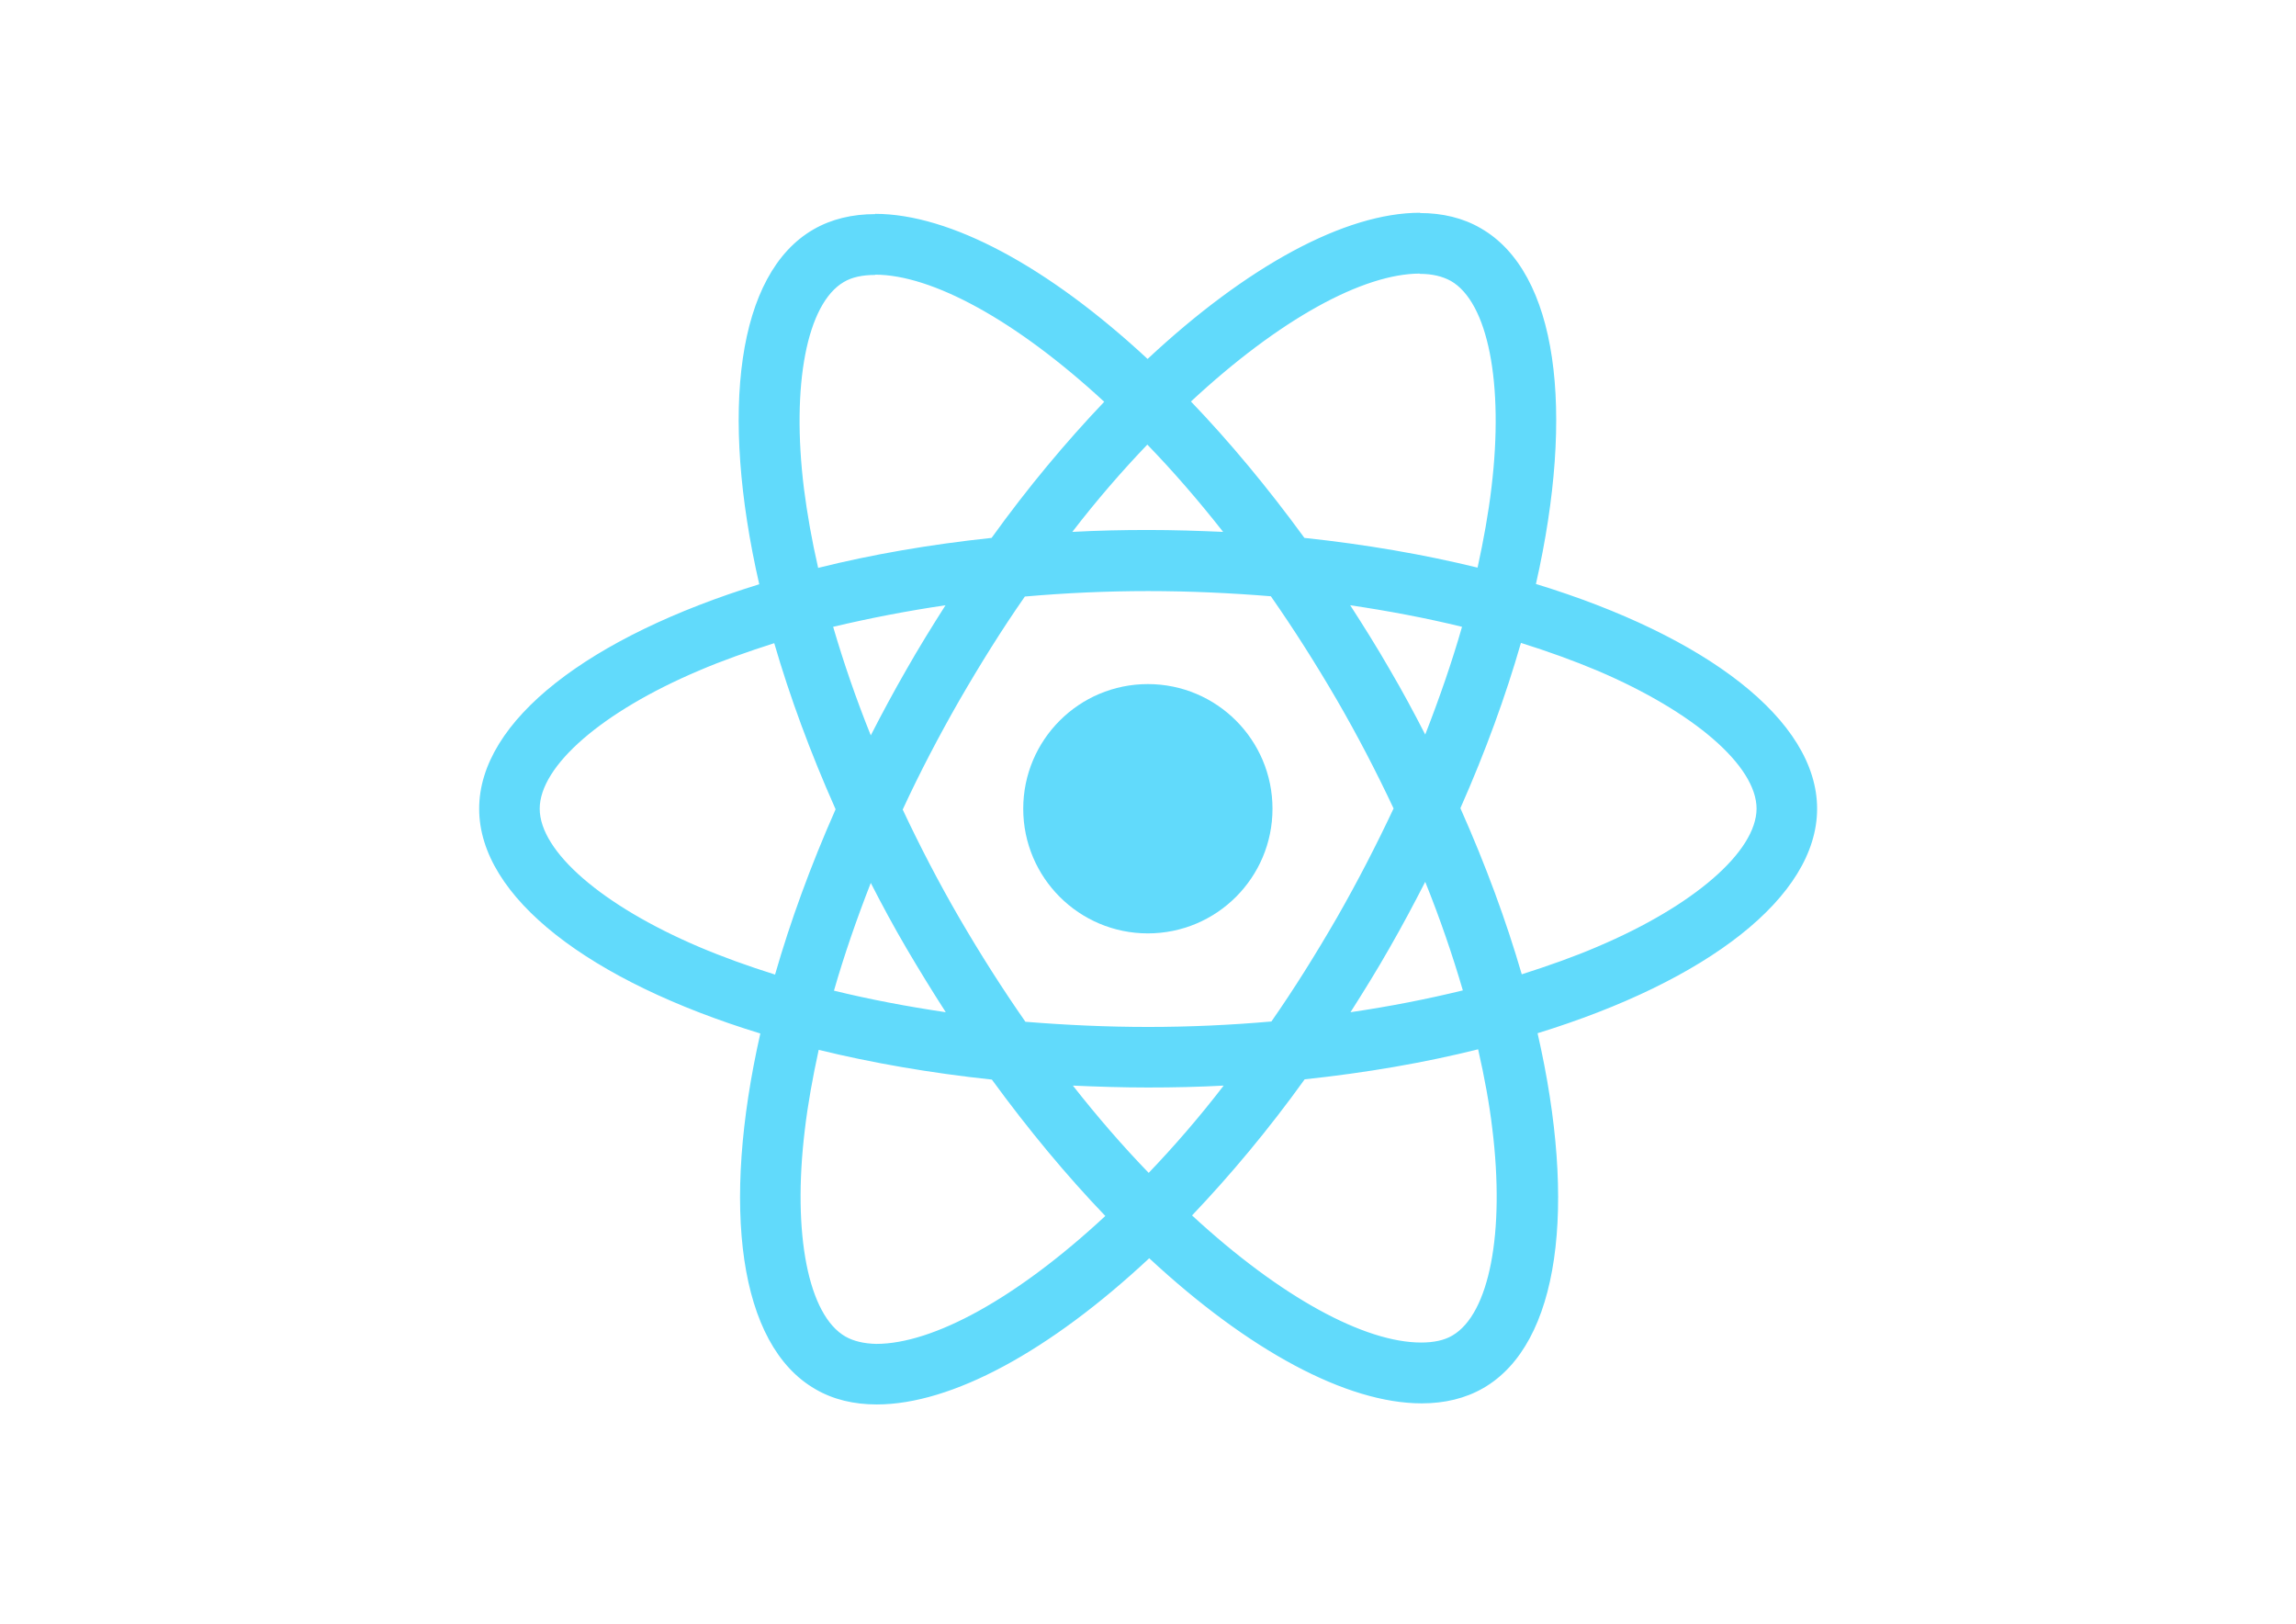
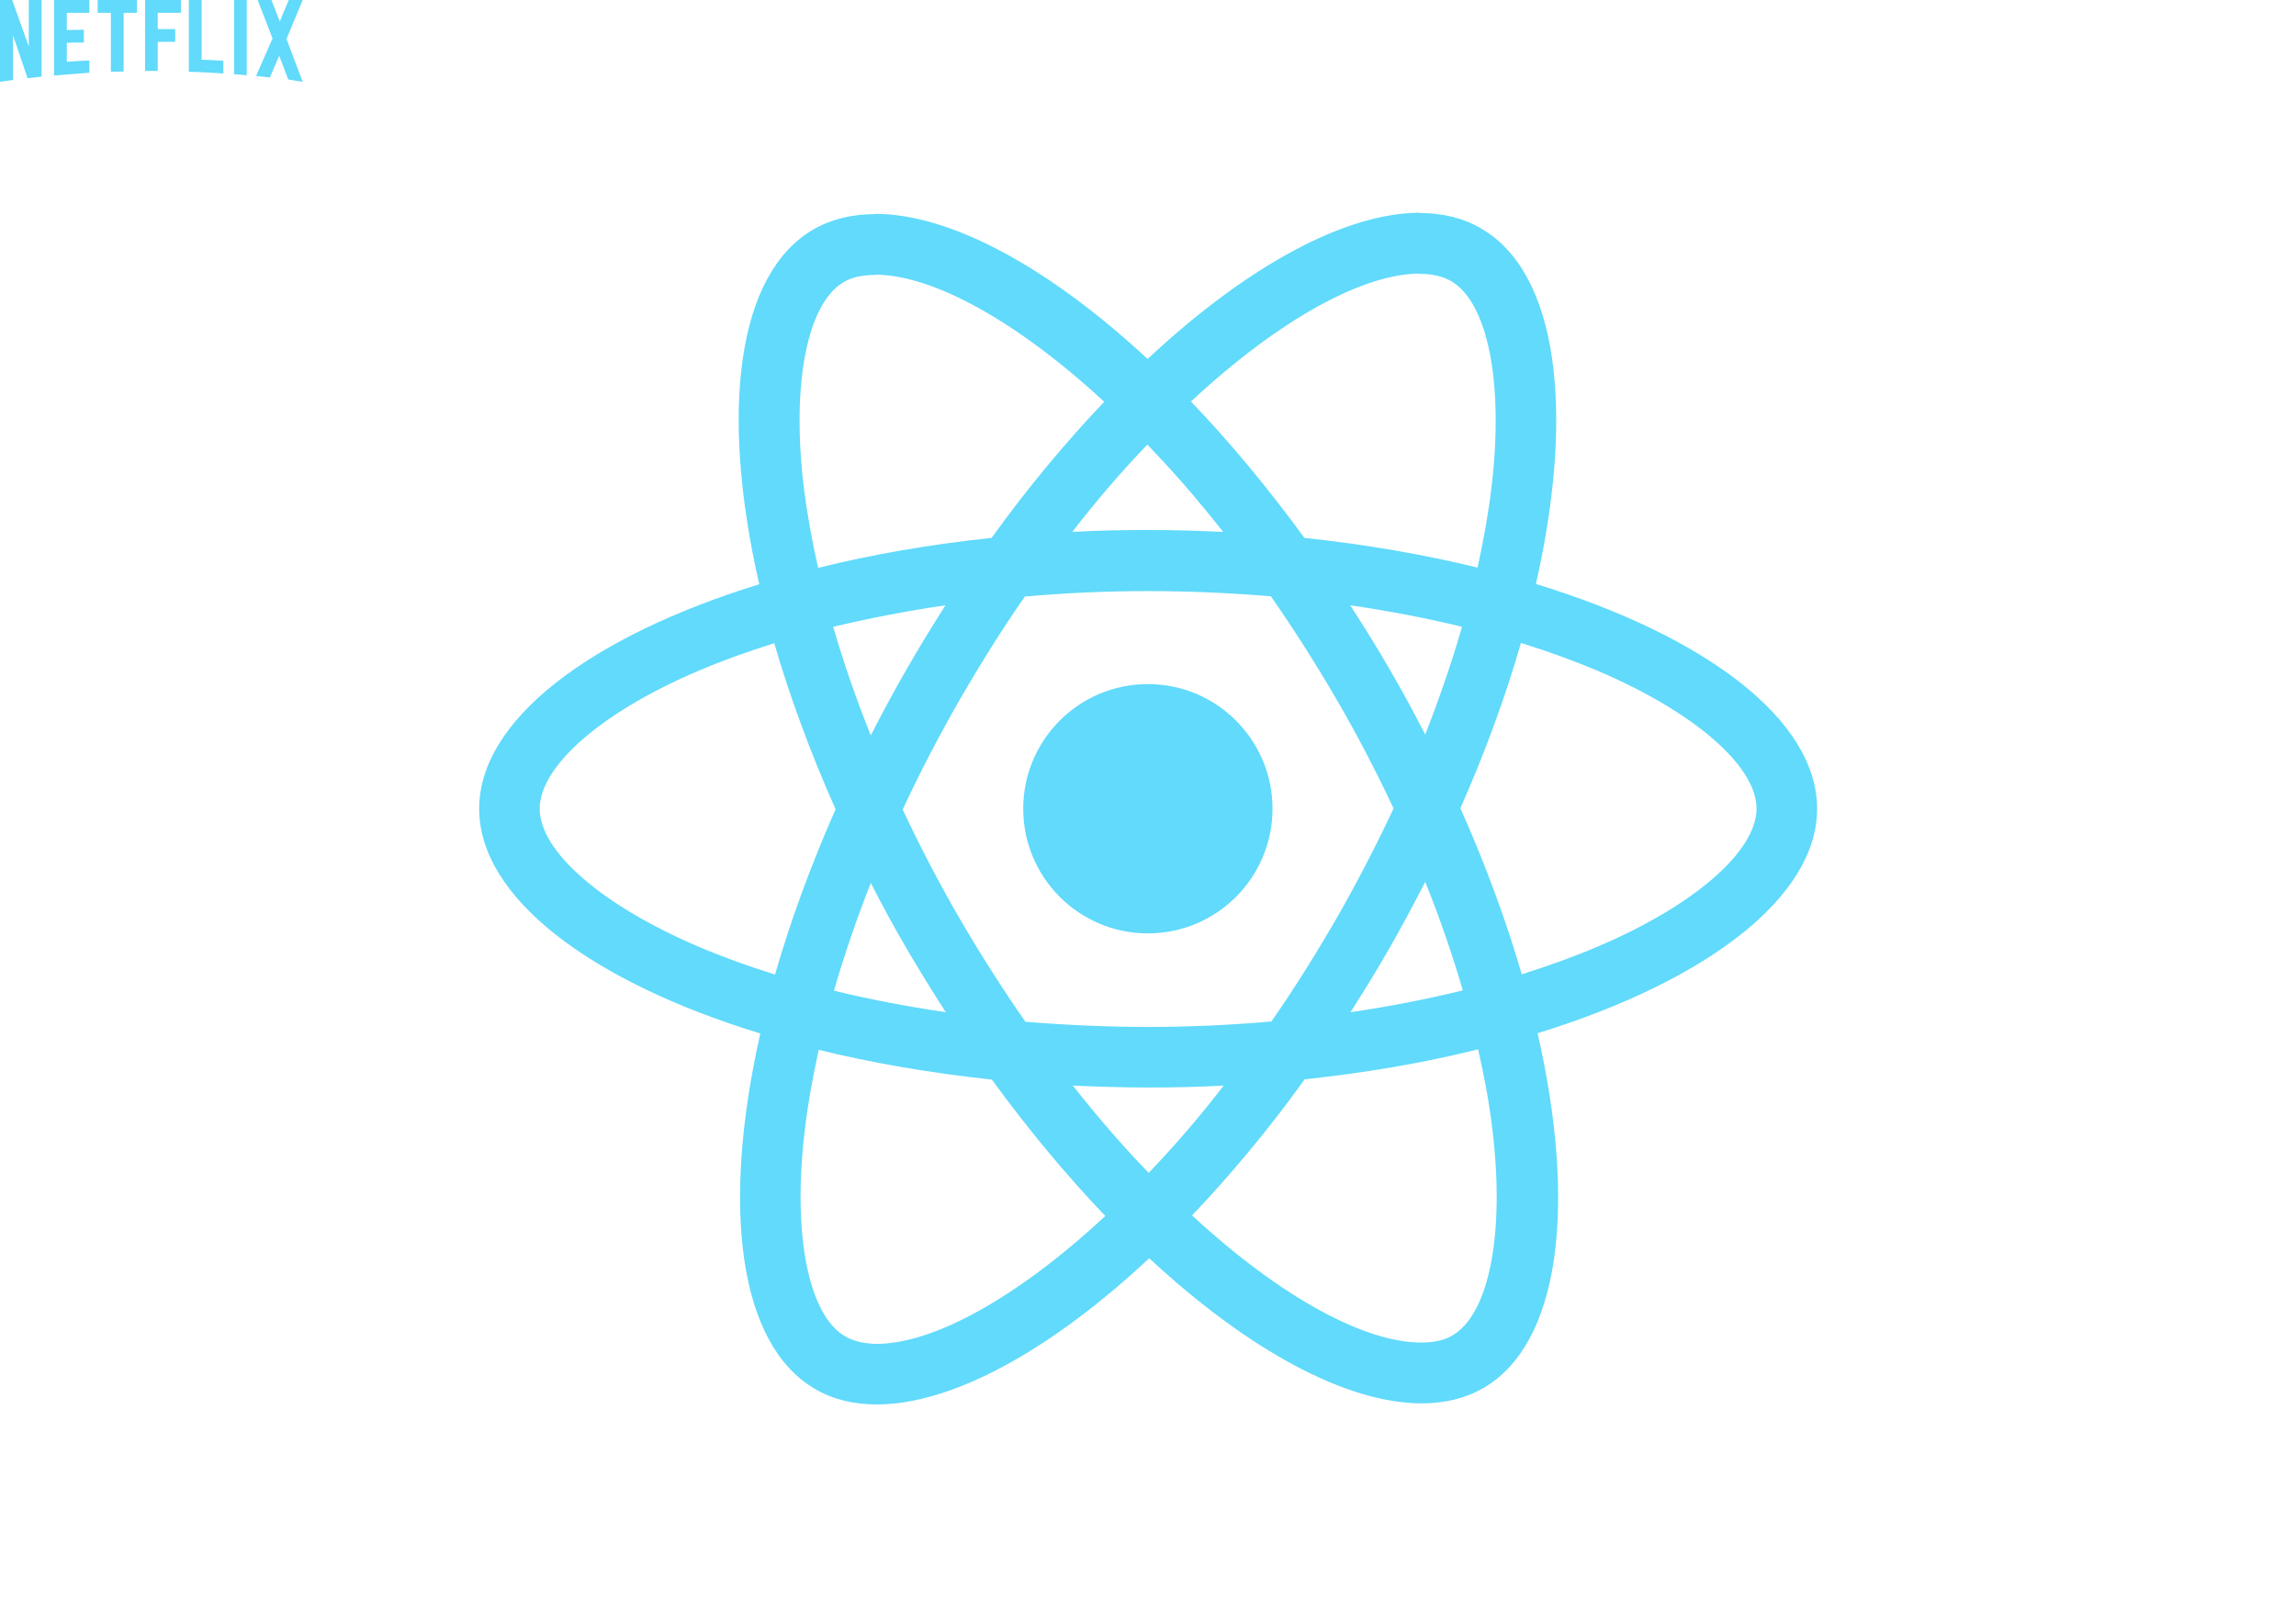
<svg xmlns="http://www.w3.org/2000/svg" viewBox="0 0 841.9 595.3">
  <g fill="#61DAFB">
    <path d="M666.3 296.5c0-32.5-40.7-63.3-103.1-82.4 14.4-63.6 8-114.2-20.2-130.4-6.5-3.8-14.1-5.6-22.4-5.6v22.3c4.6 0 8.3.9 11.4 2.6 13.6 7.8 19.5 37.5 14.9 75.7-1.1 9.4-2.9 19.3-5.1 29.4-19.6-4.8-41-8.5-63.5-10.9-13.5-18.5-27.5-35.3-41.6-50 32.6-30.3 63.2-46.9 84-46.9V78c-27.5 0-63.5 19.6-99.9 53.6-36.4-33.8-72.4-53.2-99.9-53.2v22.3c20.7 0 51.4 16.5 84 46.6-14 14.7-28 31.4-41.3 49.9-22.6 2.4-44 6.1-63.6 11-2.3-10-4-19.7-5.2-29-4.7-38.2 1.1-67.9 14.6-75.8 3-1.8 6.9-2.6 11.5-2.6V78.5c-8.4 0-16 1.8-22.6 5.6-28.1 16.2-34.4 66.7-19.9 130.1-62.2 19.2-102.7 49.9-102.7 82.3 0 32.5 40.7 63.3 103.1 82.4-14.4 63.6-8 114.2 20.2 130.4 6.5 3.8 14.1 5.6 22.5 5.6 27.5 0 63.5-19.6 99.9-53.6 36.4 33.8 72.4 53.2 99.9 53.2 8.4 0 16-1.8 22.6-5.6 28.1-16.2 34.4-66.7 19.9-130.1 62-19.1 102.5-49.9 102.5-82.3zm-130.2-66.7c-3.7 12.9-8.3 26.2-13.5 39.5-4.1-8-8.4-16-13.1-24-4.6-8-9.5-15.8-14.4-23.4 14.2 2.1 27.9 4.7 41 7.9zm-45.8 106.5c-7.8 13.5-15.8 26.3-24.1 38.2-14.9 1.3-30 2-45.2 2-15.1 0-30.2-.7-45-1.9-8.3-11.9-16.4-24.6-24.2-38-7.6-13.1-14.5-26.4-20.8-39.8 6.2-13.4 13.2-26.8 20.7-39.9 7.8-13.5 15.8-26.3 24.1-38.2 14.9-1.3 30-2 45.2-2 15.1 0 30.2.7 45 1.9 8.3 11.9 16.4 24.6 24.2 38 7.6 13.1 14.5 26.4 20.8 39.8-6.3 13.4-13.2 26.8-20.7 39.9zm32.3-13c5.4 13.4 10 26.8 13.8 39.8-13.1 3.2-26.9 5.9-41.2 8 4.9-7.7 9.8-15.6 14.4-23.7 4.6-8 8.9-16.1 13-24.1zM421.2 430c-9.3-9.6-18.6-20.3-27.8-32 9 .4 18.2.7 27.5.7 9.4 0 18.7-.2 27.8-.7-9 11.7-18.3 22.4-27.5 32zm-74.4-58.9c-14.2-2.1-27.9-4.7-41-7.9 3.7-12.9 8.3-26.2 13.5-39.5 4.1 8 8.4 16 13.1 24 4.7 8 9.5 15.8 14.4 23.4zM420.7 163c9.3 9.6 18.6 20.3 27.8 32-9-.4-18.2-.7-27.5-.7-9.4 0-18.7.2-27.8.7 9-11.7 18.3-22.4 27.5-32zm-74 58.9c-4.9 7.7-9.8 15.6-14.4 23.7-4.6 8-8.9 16-13 24-5.4-13.4-10-26.8-13.8-39.8 13.1-3.1 26.9-5.8 41.2-7.9zm-90.5 125.2c-35.4-15.1-58.3-34.9-58.3-50.6 0-15.7 22.9-35.6 58.3-50.6 8.6-3.7 18-7 27.7-10.1 5.7 19.6 13.2 40 22.5 60.9-9.2 20.8-16.6 41.1-22.2 60.6-9.9-3.1-19.3-6.5-28-10.2zM310 490c-13.6-7.8-19.5-37.5-14.9-75.7 1.1-9.4 2.9-19.3 5.1-29.4 19.6 4.8 41 8.5 63.5 10.9 13.5 18.5 27.5 35.3 41.6 50-32.6 30.3-63.2 46.9-84 46.9-4.5-.1-8.3-1-11.3-2.7zm237.2-76.2c4.7 38.2-1.1 67.9-14.6 75.8-3 1.8-6.9 2.6-11.5 2.6-20.7 0-51.4-16.5-84-46.6 14-14.7 28-31.4 41.3-49.9 22.6-2.4 44-6.1 63.6-11 2.3 10.1 4.1 19.8 5.2 29.1zm38.5-66.7c-8.6 3.7-18 7-27.7 10.1-5.7-19.6-13.2-40-22.5-60.9 9.2-20.8 16.6-41.1 22.2-60.6 9.9 3.1 19.3 6.5 28.1 10.2 35.4 15.1 58.3 34.9 58.3 50.6-.1 15.7-23 35.6-58.4 50.6zM320.8 78.4z" />
    <circle cx="420.9" cy="296.5" r="45.7" />
-     <path d="M520.5 78.1z" />
+     <path d="M105.062,14.281 L110.999,30 C109.249,29.75 107.5,29.437 105.718,29.155 L102.374,20.469 L98.937,28.438 C97.25,28.156 95.593,28.062 93.906,27.843 L99.937,14.093 L94.468,-5.68434189e-14 L99.531,-5.68434189e-14 L102.593,7.874 L105.875,-5.68434189e-14 L110.999,-5.68434189e-14 L105.062,14.281 Z M90.469,-5.68434189e-14 L85.875,-5.68434189e-14 L85.875,27.25 C87.375,27.344 88.937,27.406 90.469,27.593 L90.469,-5.68434189e-14 Z M81.906,26.937 C77.719,26.656 73.531,26.406 69.25,26.312 L69.25,-5.68434189e-14 L73.937,-5.68434189e-14 L73.937,21.875 C76.625,21.937 79.312,22.156 81.906,22.28 L81.906,26.937 Z M64.25,10.656 L64.25,15.344 L57.844,15.344 L57.844,26 L53.219,26 L53.219,-5.68434189e-14 L66.344,-5.68434189e-14 L66.344,4.687 L57.844,4.687 L57.844,10.656 L64.25,10.656 Z M45.344,4.687 L45.344,26.25 C43.781,26.25 42.188,26.25 40.656,26.312 L40.656,4.687 L35.812,4.687 L35.812,-5.68434189e-14 L50.218,-5.68434189e-14 L50.218,4.687 L45.344,4.687 Z M30.75,15.593 C28.688,15.593 26.25,15.593 24.5,15.688 L24.5,22.656 C27.25,22.468 30,22.25 32.781,22.156 L32.781,26.656 L19.813,27.688 L19.813,-5.68434189e-14 L32.781,-5.68434189e-14 L32.781,4.687 L24.5,4.687 L24.5,10.999 C26.313,10.999 29.094,10.905 30.75,10.905 L30.75,15.593 Z M4.781,12.968 L4.781,29.343 C3.094,29.531 1.593,29.75 0,30 L0,-5.68434189e-14 L4.469,-5.68434189e-14 L10.562,17.032 L10.562,-5.68434189e-14 L15.25,-5.68434189e-14 L15.25,28.062 C13.594,28.344 11.906,28.438 10.125,28.687 L4.781,12.968 Z" id="Fill-14" />
  </g>
</svg>
